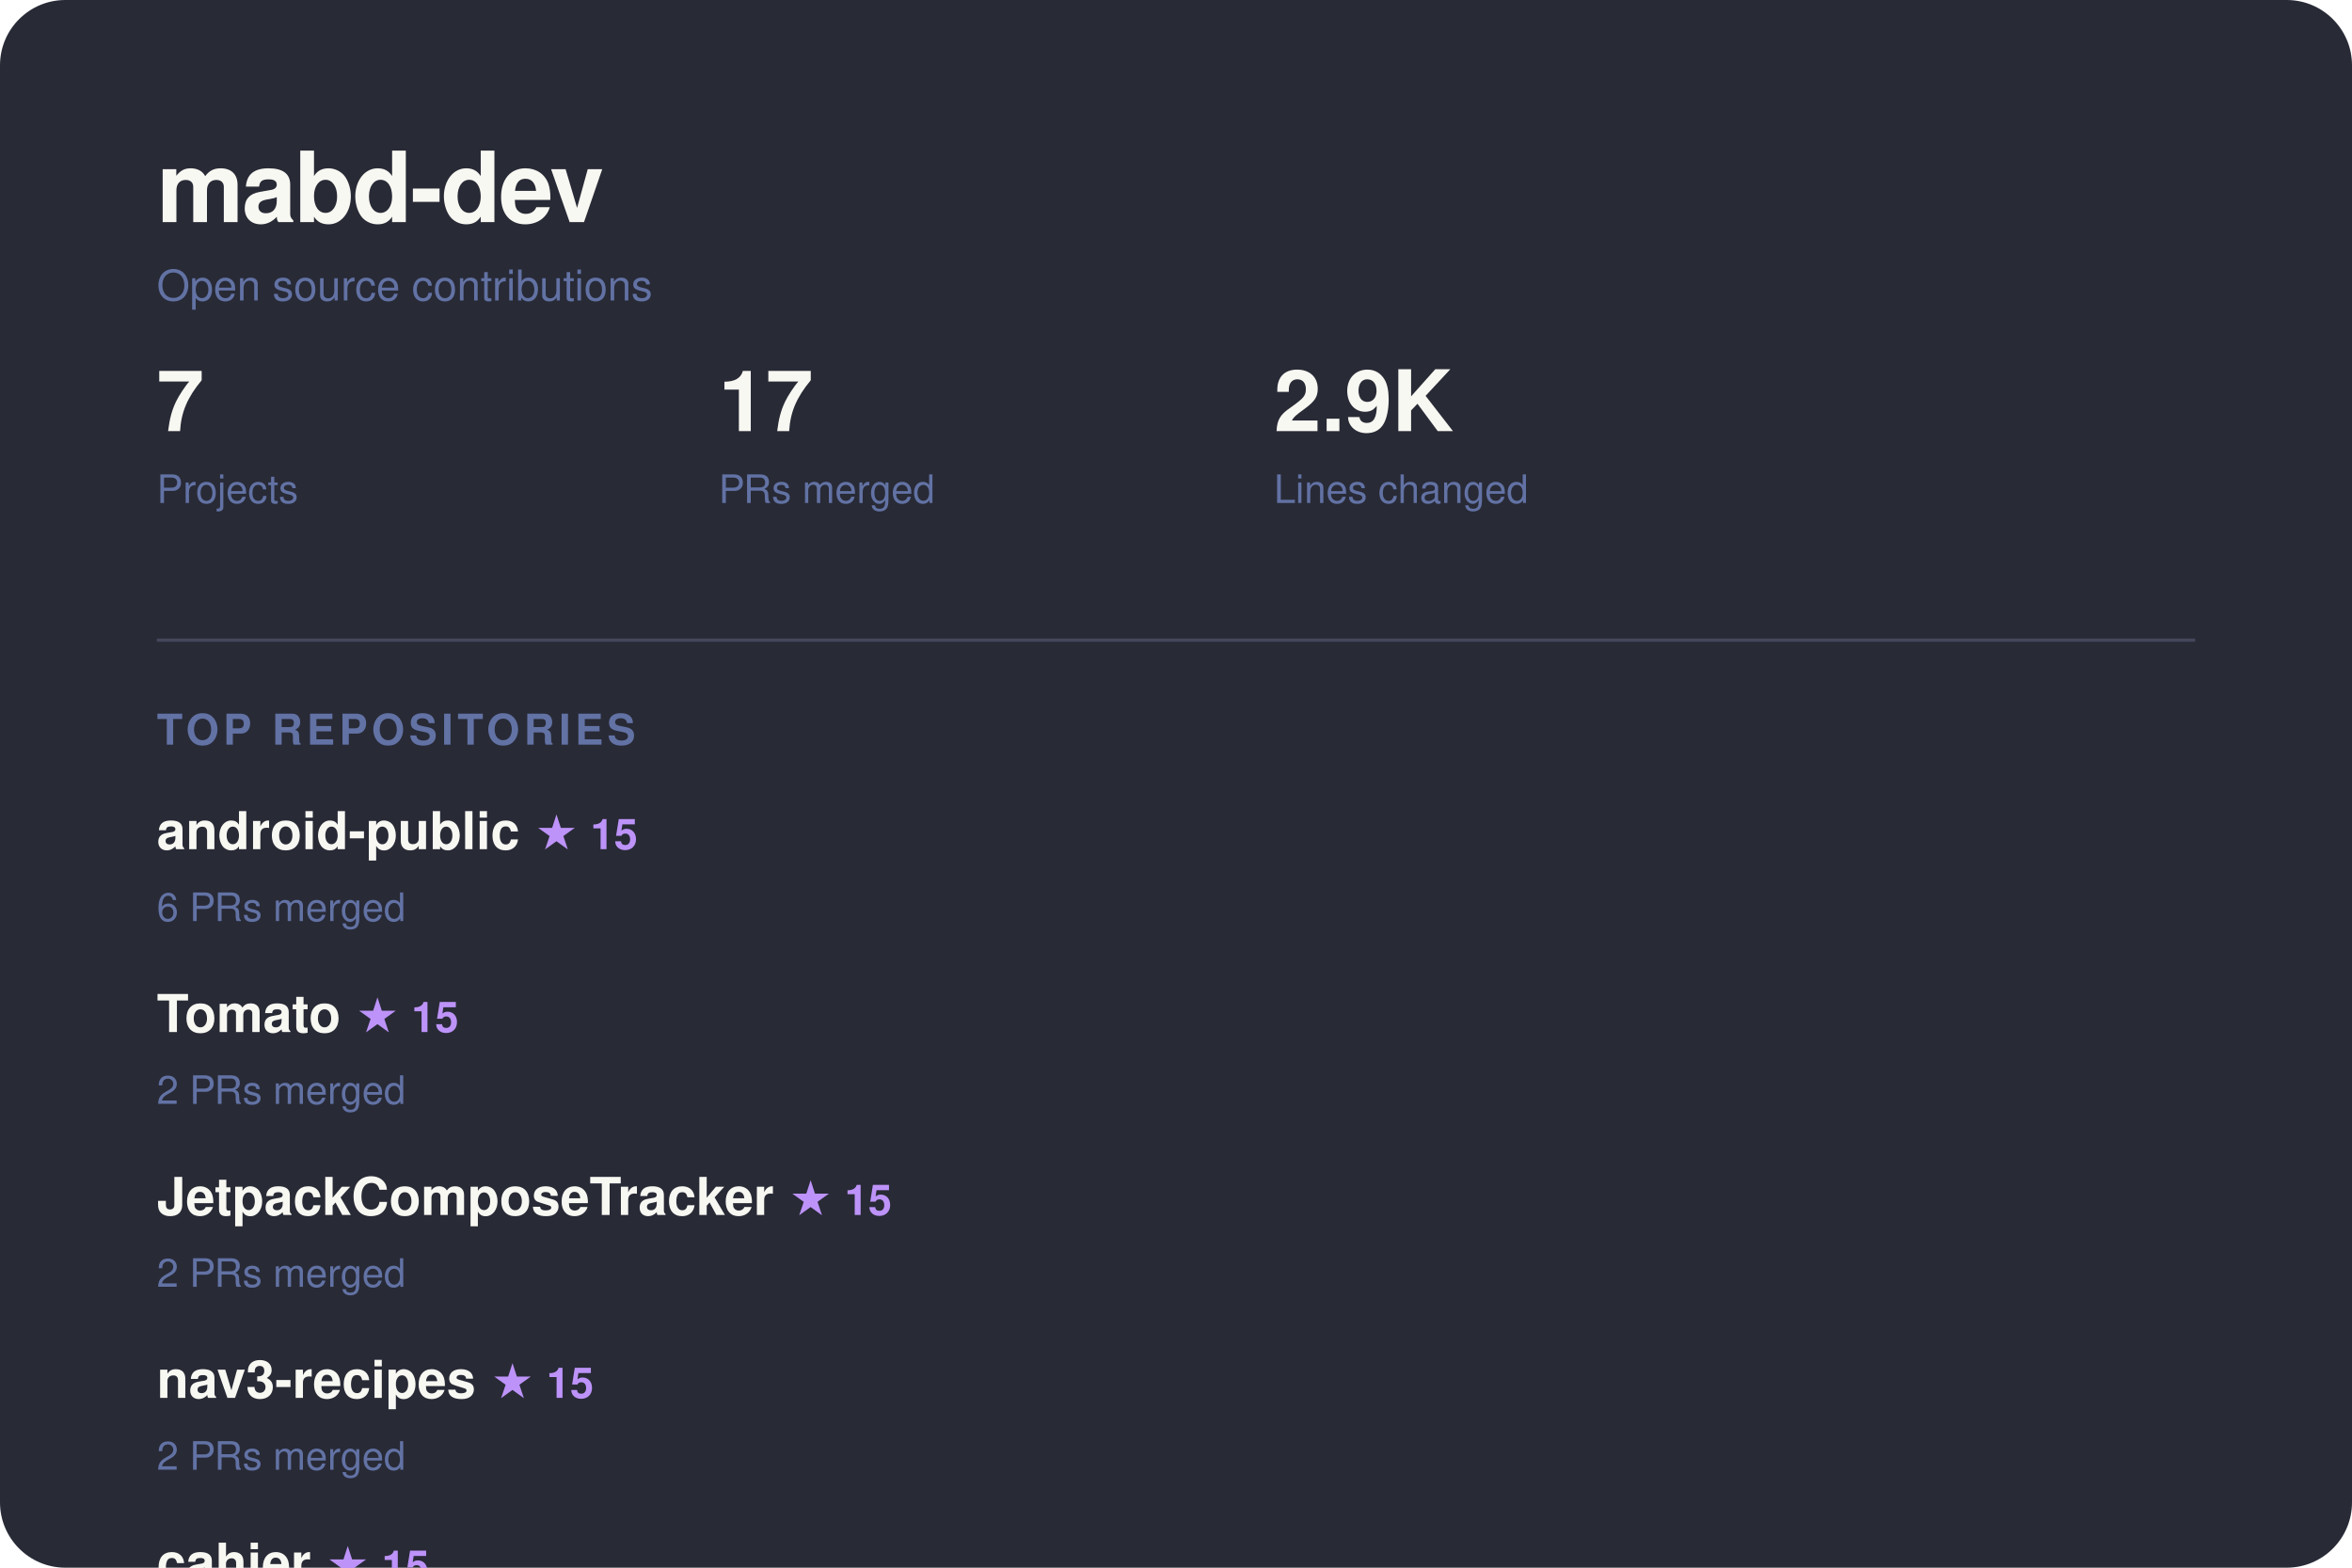
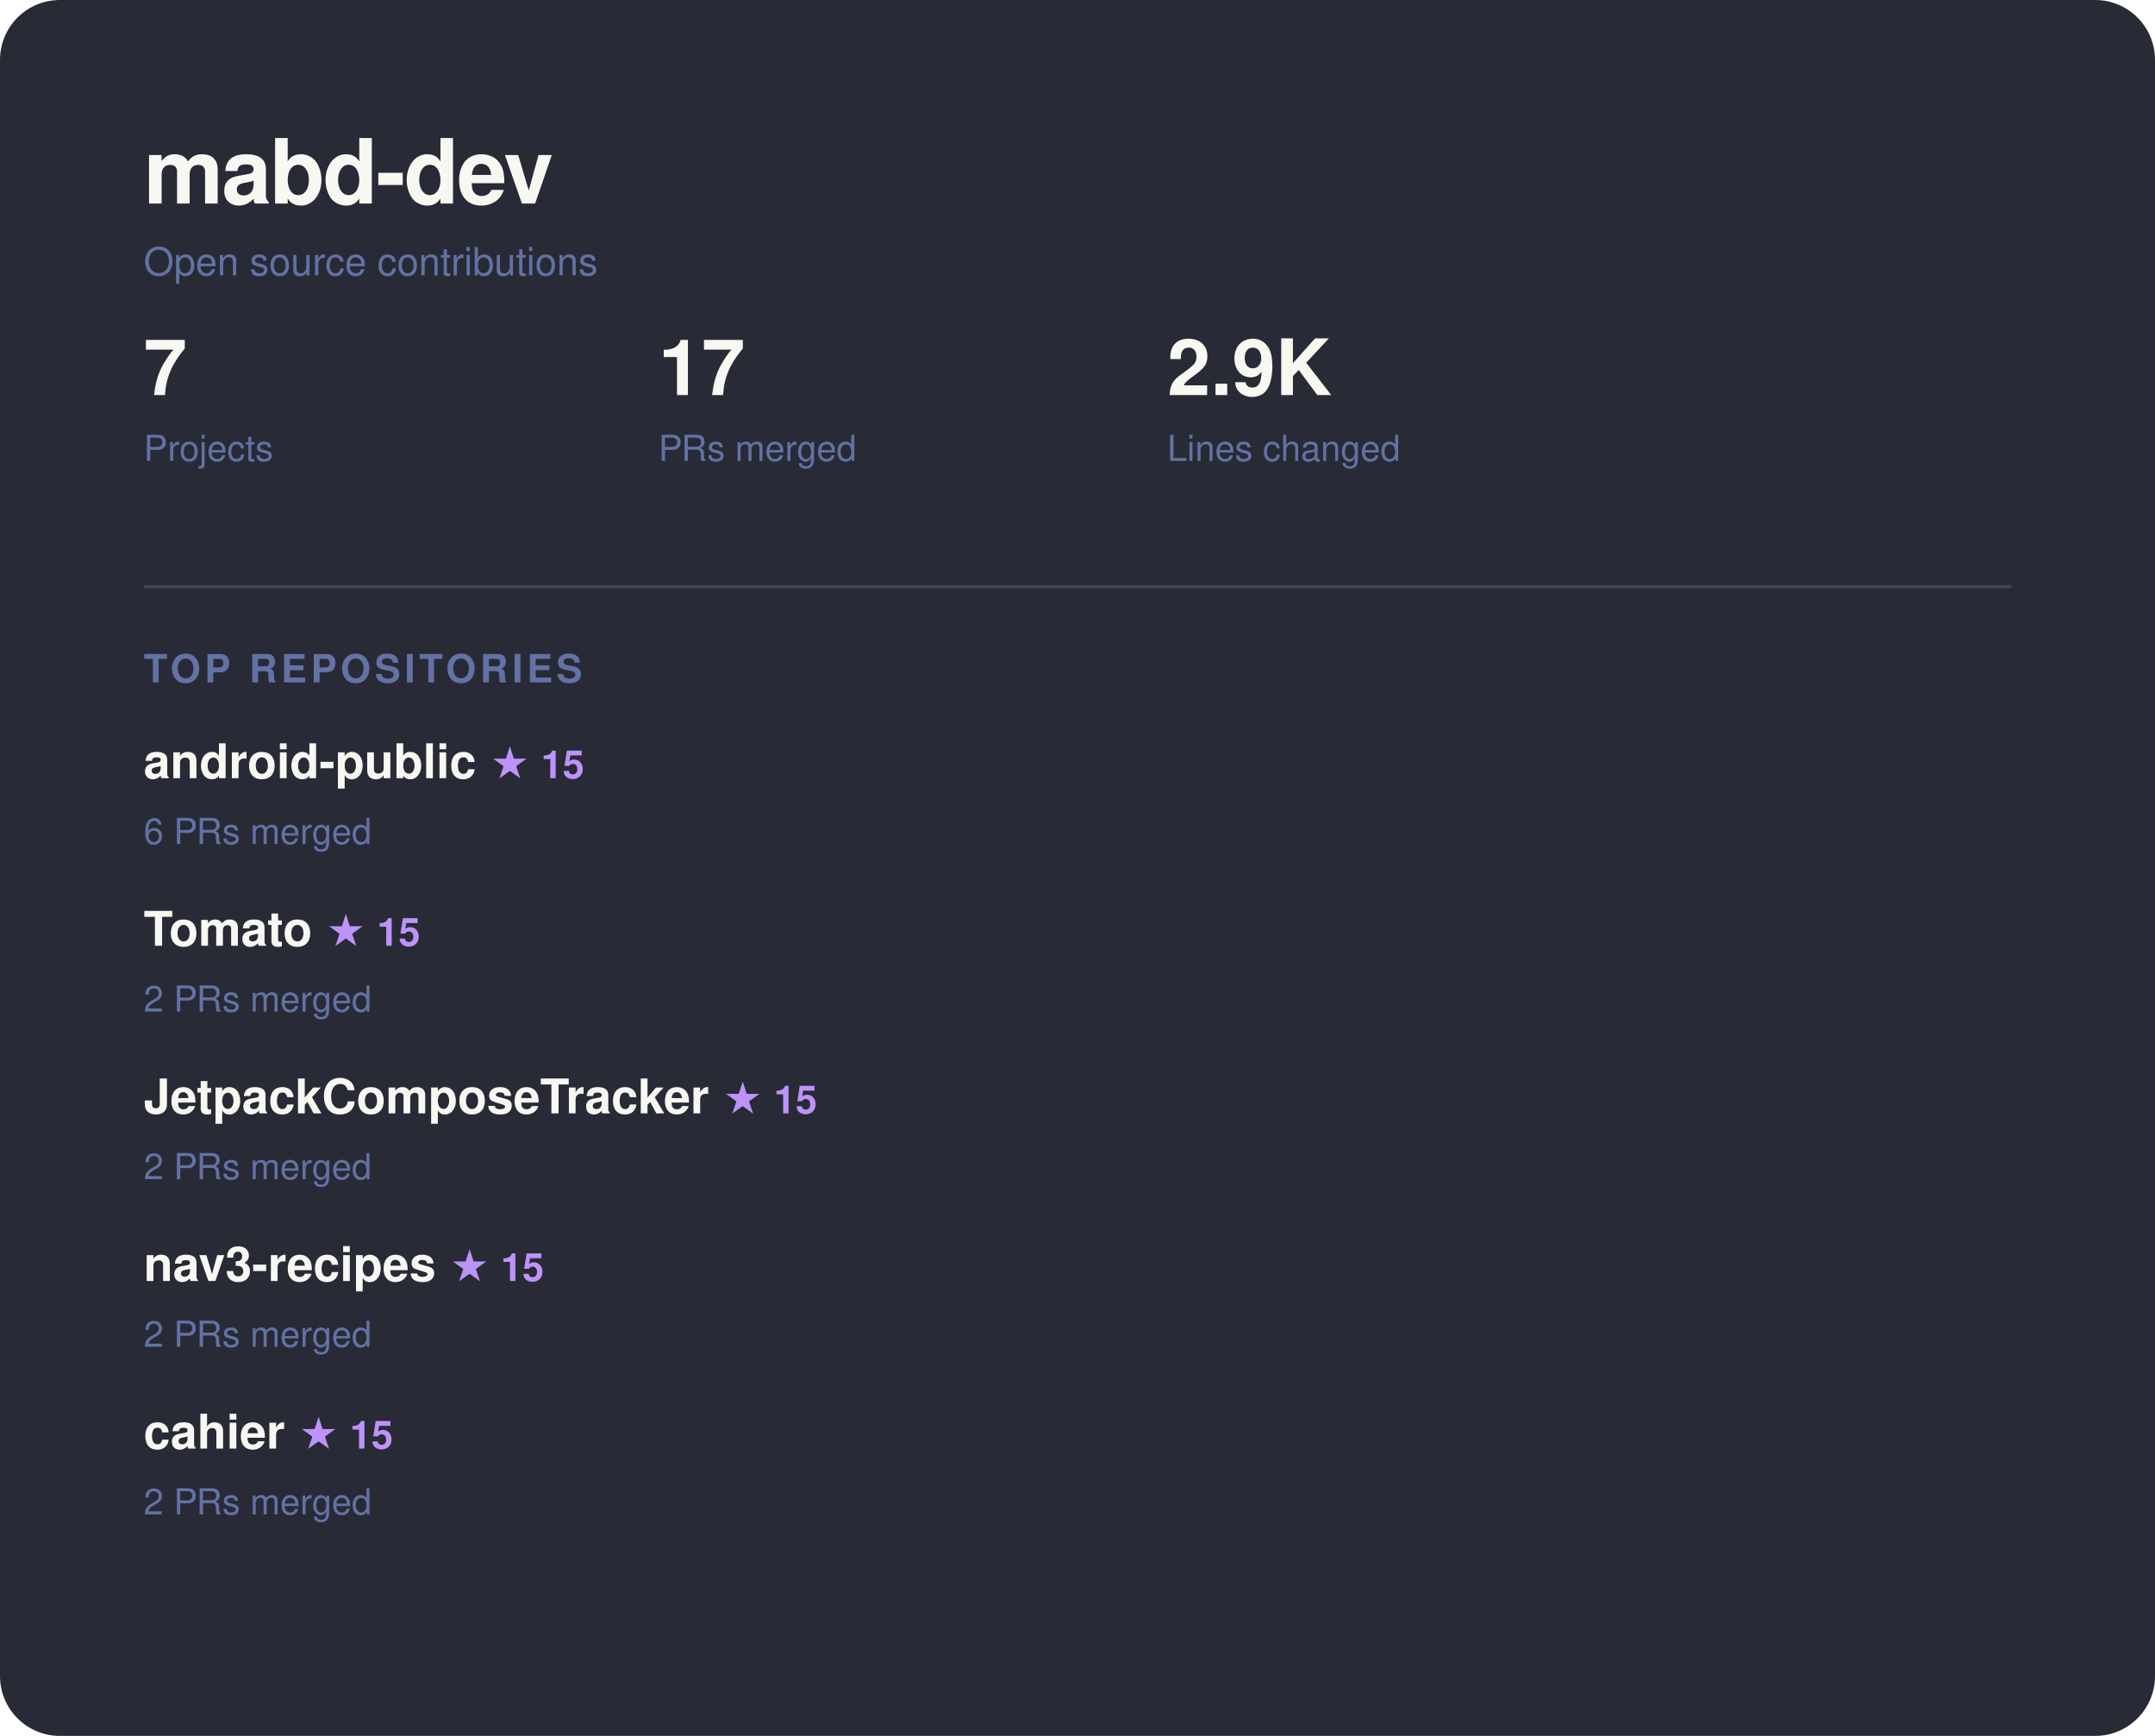
- <svg xmlns="http://www.w3.org/2000/svg" width="720" height="480" viewBox="0 0 720 480" role="img" aria-label="Open Source Contributions">
+ <svg xmlns="http://www.w3.org/2000/svg" width="720" height="580" viewBox="0 0 720 580" role="img" aria-label="Open Source Contributions">
  <defs>
    <style>
      text {
        font-family: system-ui, -apple-system, BlinkMacSystemFont,
                     "Segoe UI", Helvetica, Arial, sans-serif;
      }

      .bg {
        fill: #282a36;
      }

      .username {
        font-size: 30px;
        font-weight: 900;
        fill: #f8f8f2;
        letter-spacing: -0.6px;
      }

      .subtitle {
        font-size: 13px;
        fill: #6272a4;
      }

      .stat {
        font-size: 26px;
        font-weight: 800;
        fill: #f8f8f2;
      }

      .stat-label {
        font-size: 12px;
        fill: #6272a4;
      }

      .divider {
        stroke: #44475a;
        stroke-width: 1;
      }

      .section-title {
        font-size: 13px;
        font-weight: 700;
        fill: #6272a4;
        letter-spacing: 0.1em;
      }

      .repo-name {
        font-size: 16px;
        font-weight: 700;
        fill: #f8f8f2;
      }

      .repo-stars {
        font-size: 13px;
        font-weight: 700;
        fill: #bd93f9;
      }

      .repo-meta {
        font-size: 12px;
        fill: #6272a4;
      }
    </style>
  </defs>
-   <rect class="bg" x="0" y="0" width="720" height="480" rx="20" />
+   <rect class="bg" x="0" y="0" width="720" height="580" rx="20" />
  <text class="username" x="48" y="68">
    mabd-dev
  </text>
  <text class="subtitle" x="48" y="92">
    Open source contributions
  </text>
  <g transform="translate(48, 132)">
    <text class="stat">7</text>
    <text class="stat-label" y="22">Projects</text>
  </g>
  <g transform="translate(220, 132)">
    <text class="stat">17</text>
    <text class="stat-label" y="22">PRs merged</text>
  </g>
  <g transform="translate(390, 132)">
    <text class="stat">2.9K</text>
    <text class="stat-label" y="22">Lines changed</text>
  </g>
  <line class="divider" x1="48" y1="196" x2="672" y2="196" />
  <text class="section-title" x="48" y="228">
    TOP REPOSITORIES
  </text>
  <g transform="translate(48, 260)">
    <text class="repo-name">
      android-public
      <tspan class="repo-stars"> ★ 15</tspan>
    </text>
    <text class="repo-meta" y="22">
      6 PRs merged
    </text>
  </g>
  <g transform="translate(48, 316)">
    <text class="repo-name">
      Tomato
      <tspan class="repo-stars"> ★ 15</tspan>
    </text>
    <text class="repo-meta" y="22">
      2 PRs merged
    </text>
  </g>
  <g transform="translate(48, 372)">
    <text class="repo-name">
      JetpackComposeTracker
      <tspan class="repo-stars"> ★ 15</tspan>
    </text>
    <text class="repo-meta" y="22">
      2 PRs merged
    </text>
  </g>
  <g transform="translate(48, 428)">
    <text class="repo-name">
      nav3-recipes
      <tspan class="repo-stars"> ★ 15</tspan>
    </text>
    <text class="repo-meta" y="22">
      2 PRs merged
    </text>
  </g>
  <g transform="translate(48, 484)">
    <text class="repo-name">
      cahier
      <tspan class="repo-stars"> ★ 15</tspan>
    </text>
    <text class="repo-meta" y="22">
      2 PRs merged
    </text>
  </g>
</svg>
